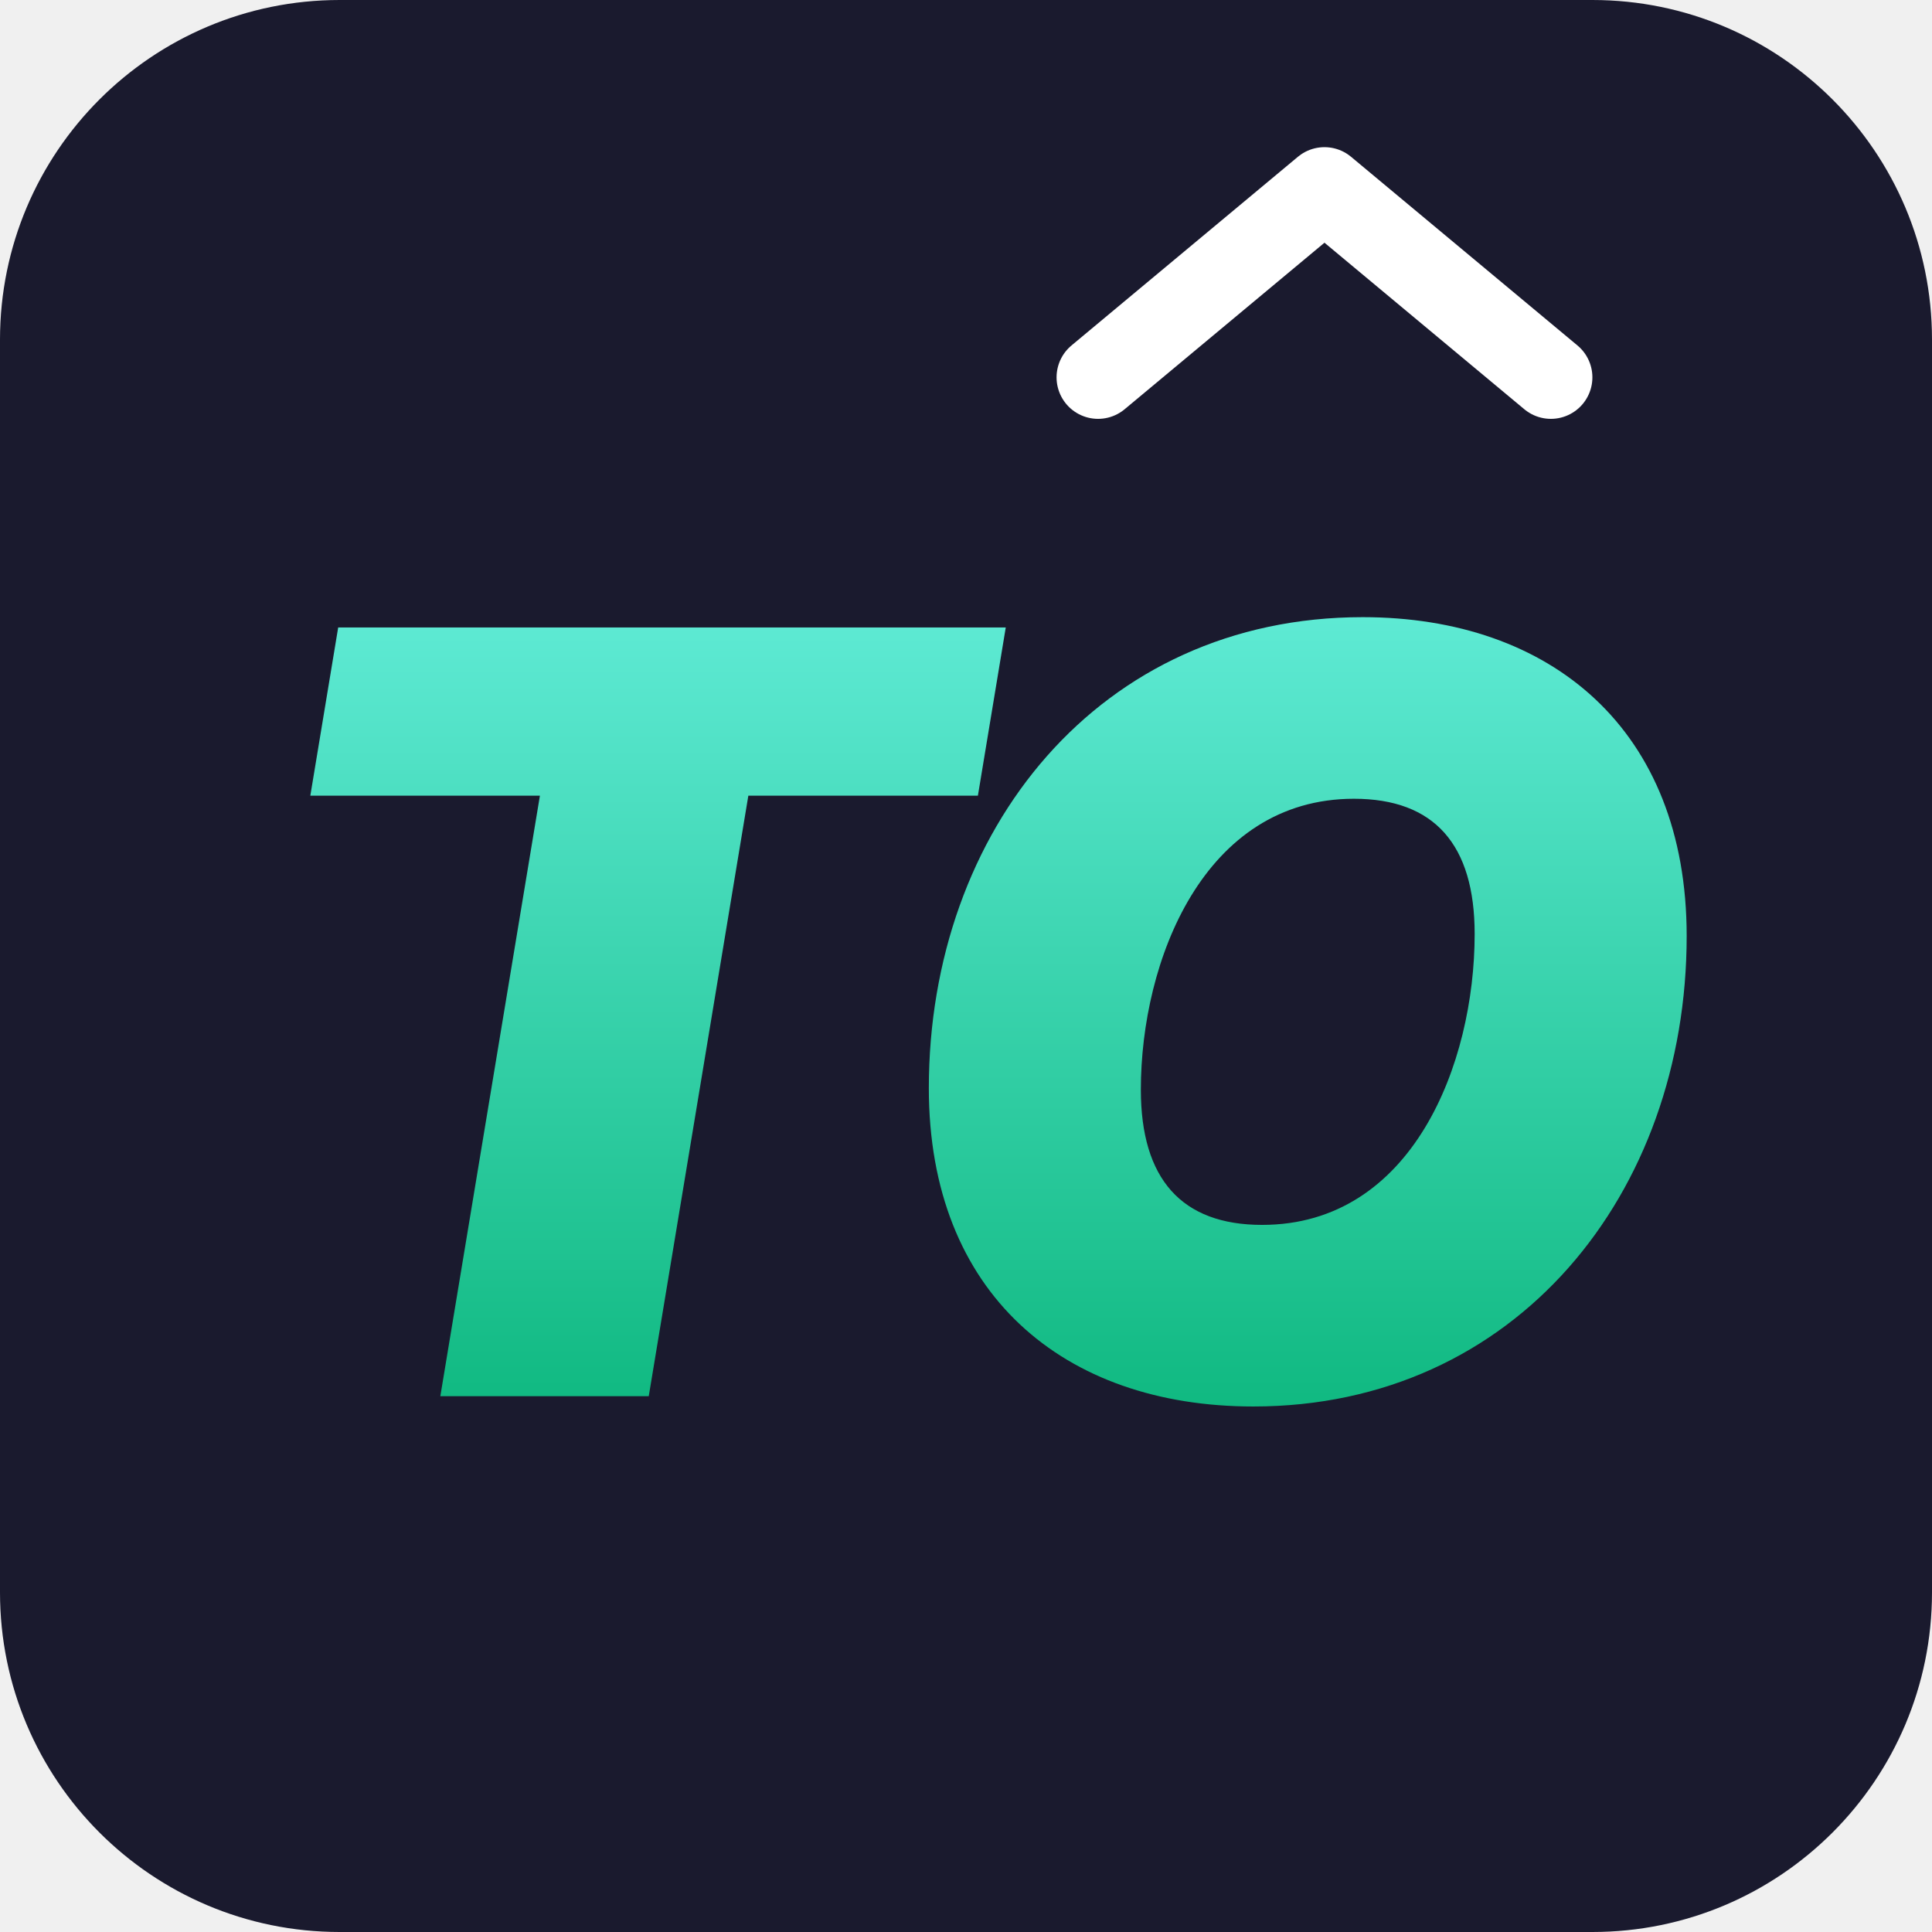
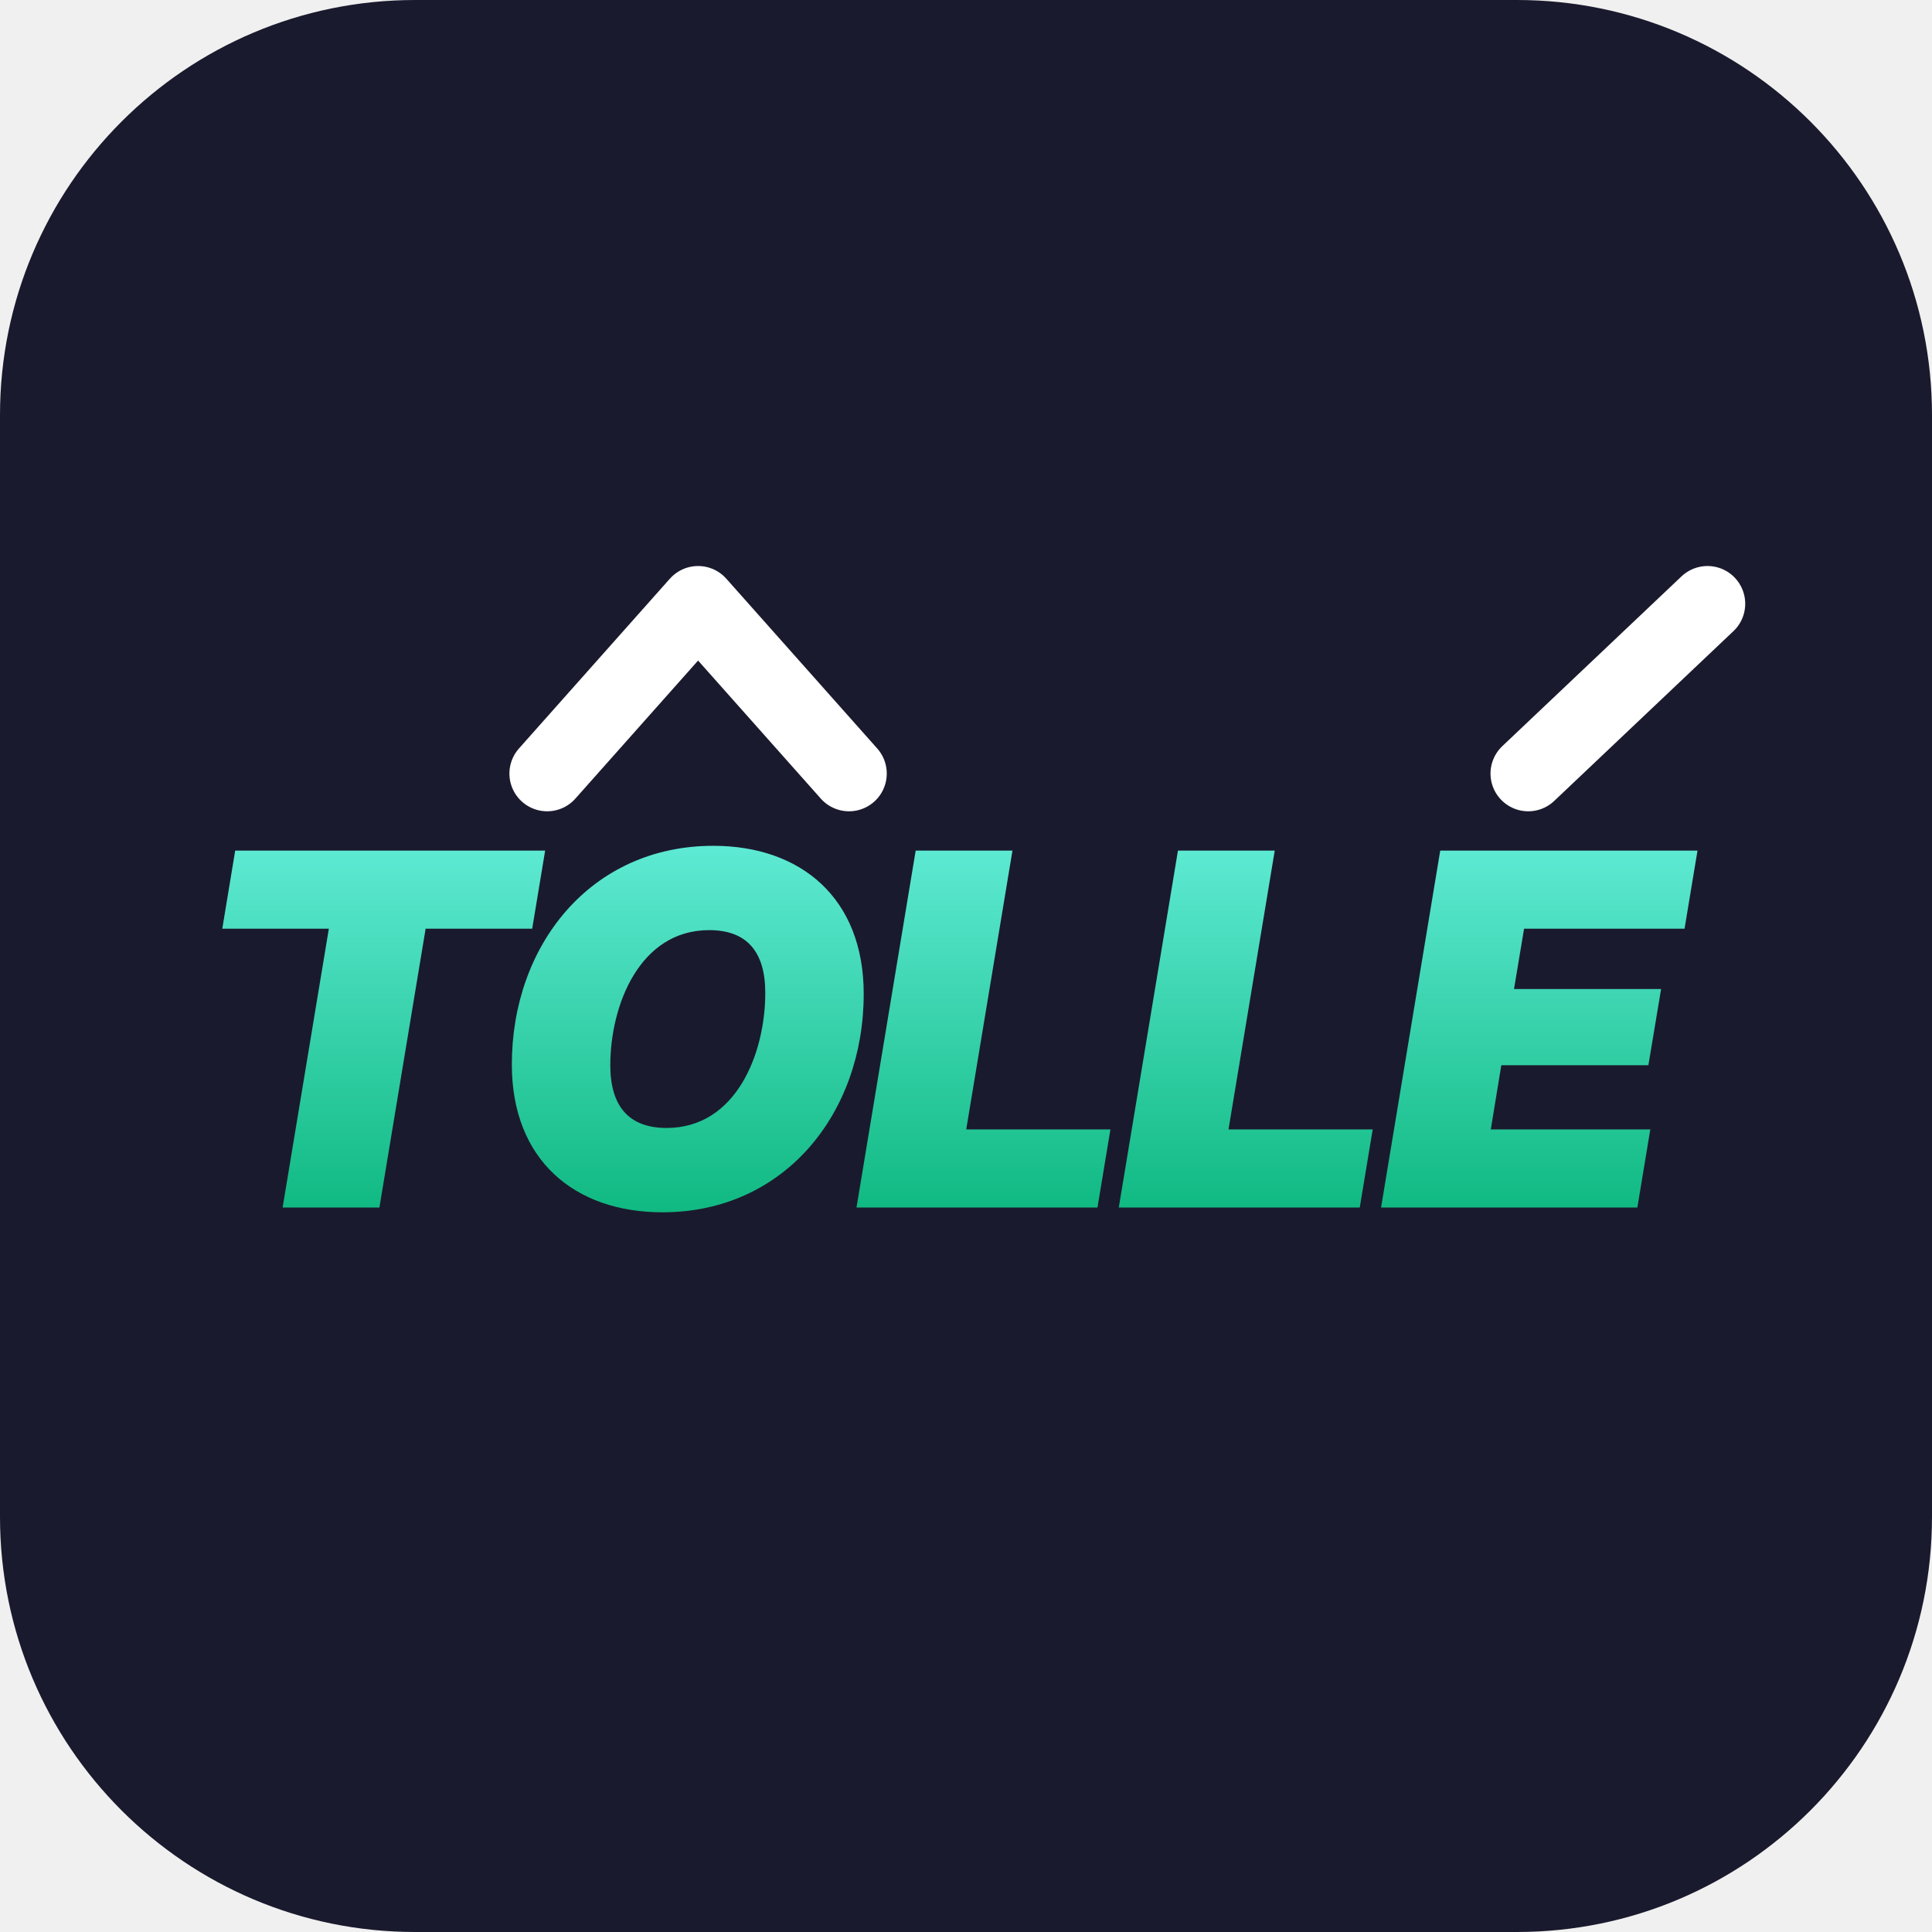
<svg xmlns="http://www.w3.org/2000/svg" viewBox="0 0 1024 1024" width="1024" height="1024">
  <defs>
-     <linearGradient id="greenGradient" x1="0" y1="0" x2="0" y2="1">
+     <linearGradient id="g" x1="0" y1="0" x2="0" y2="1">
      <stop offset="0%" stop-color="#5EEAD4" />
      <stop offset="100%" stop-color="#10B981" />
    </linearGradient>
  </defs>
-   <rect x="0" y="0" width="1024" height="1024" rx="180" fill="#1a1a2e" />
-   <g transform="translate(512, 640)">
-     <text x="0" y="100" text-anchor="middle" font-family="Inter, -apple-system, BlinkMacSystemFont, 'Helvetica Neue', sans-serif" font-size="560" font-weight="900" font-style="italic" fill="url(#greenGradient)" letter-spacing="-20">TO</text>
-     <path d="M 70 -440 L 190 -540 L 310 -440" stroke="white" stroke-width="44" stroke-linecap="round" stroke-linejoin="round" fill="none" />
-   </g>
+   <rect width="1024" height="1024" rx="220" fill="#1a1a2e" />
+   <text x="98" y="640" font-family="Inter, -apple-system, BlinkMacSystemFont, 'Helvetica Neue Bold', sans-serif" font-size="260" font-weight="900" font-style="italic" fill="url(#g)" letter-spacing="-8">TOLLE</text>
+   <path d="M 290 410 L 370 320 L 450 410" stroke="white" stroke-width="40" stroke-linecap="round" stroke-linejoin="round" fill="none" />
+   <path d="M 810 410 L 905 320" stroke="white" stroke-width="40" stroke-linecap="round" fill="none" />
</svg>
